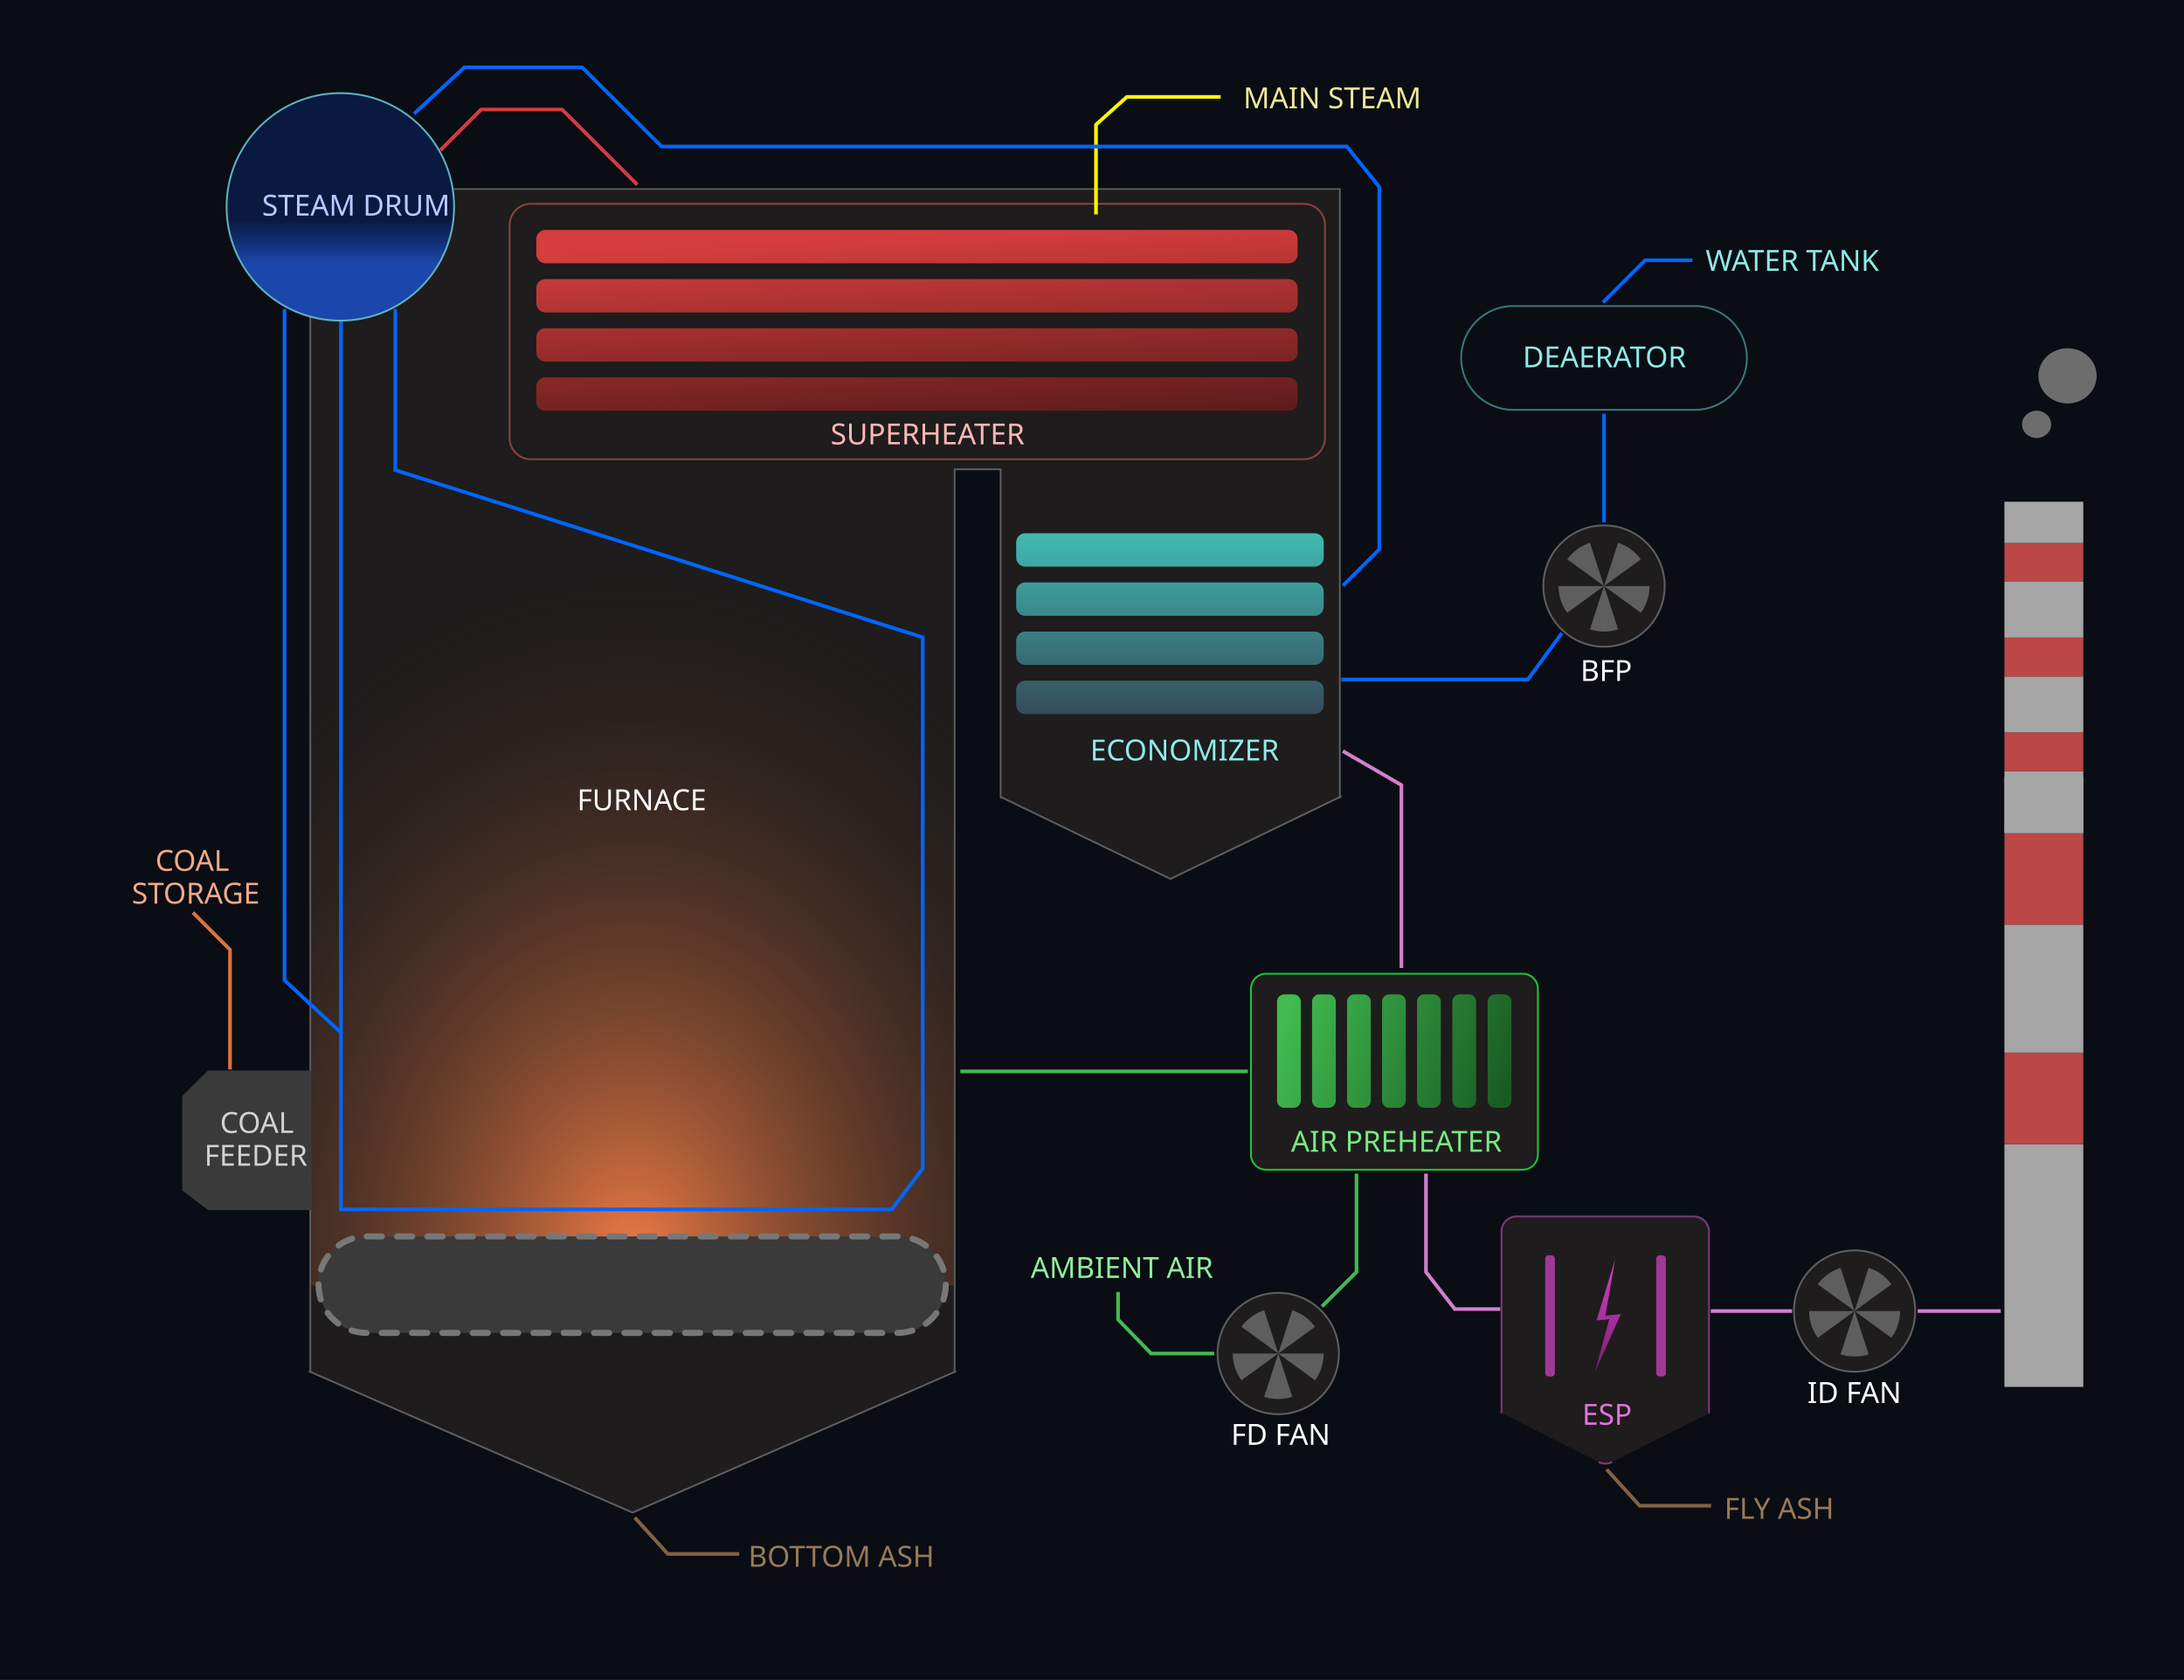
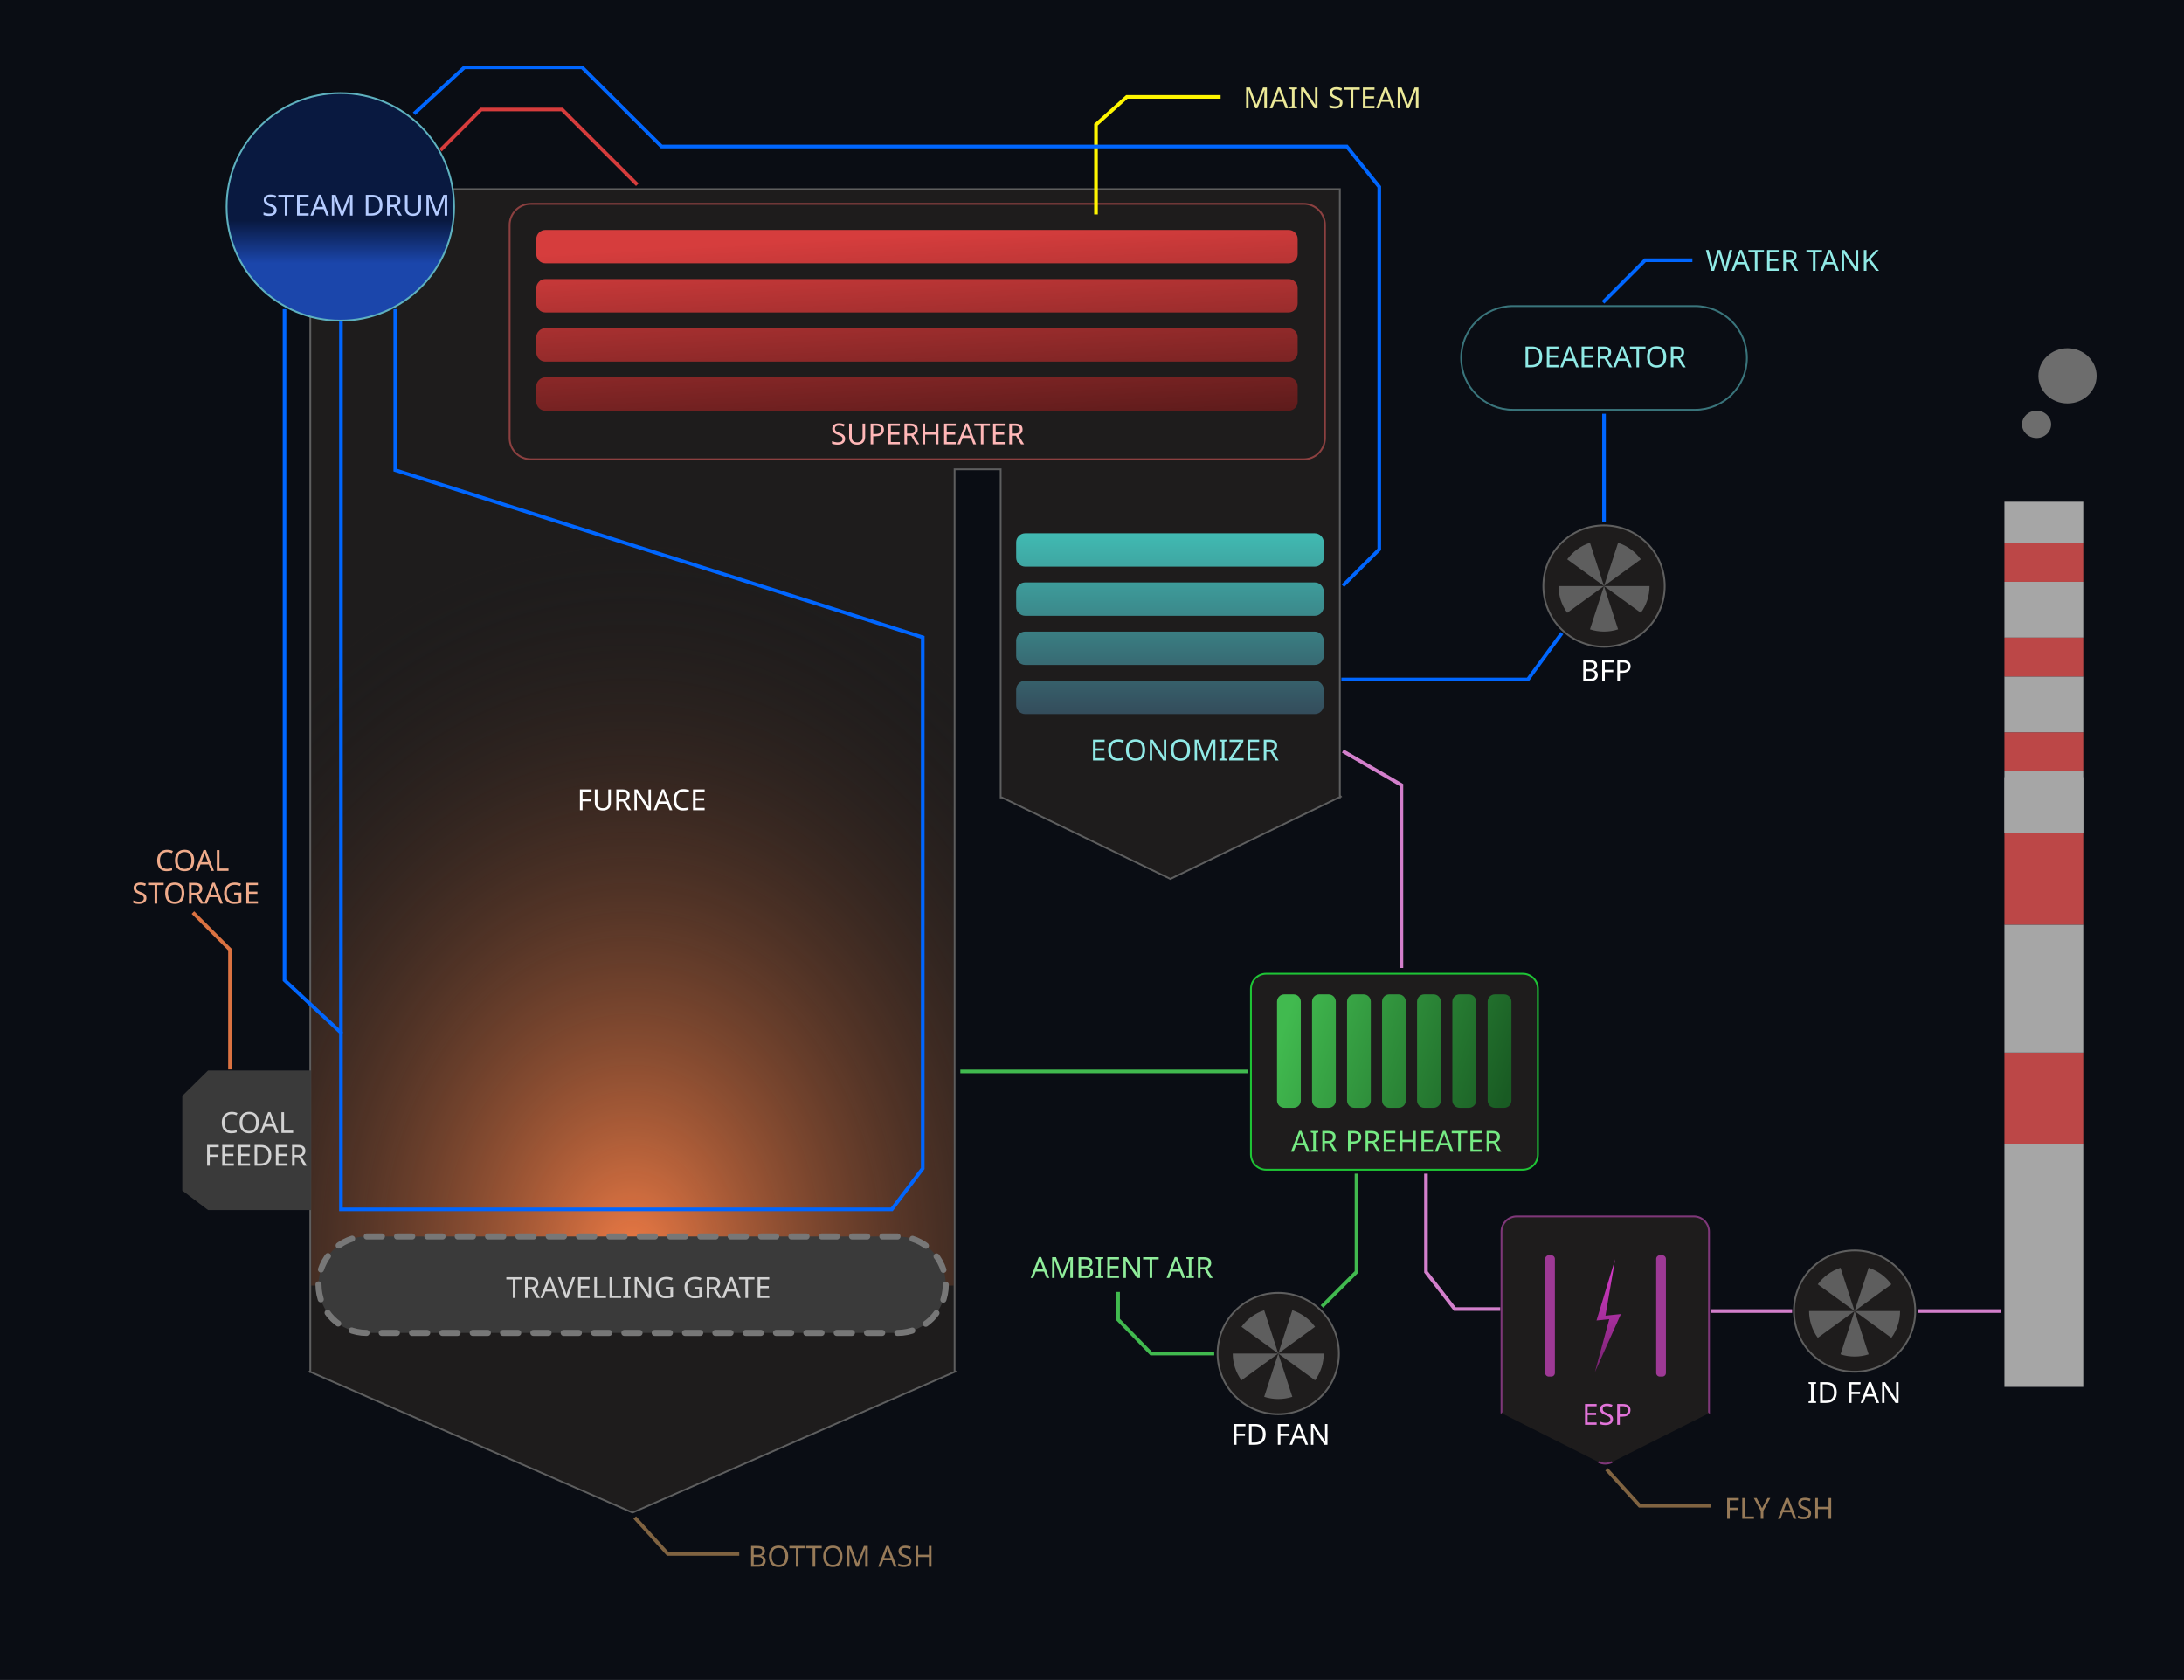
<svg xmlns="http://www.w3.org/2000/svg" viewBox="0 0 3600 2769" fill="none">
  <g id="STM01" clip-path="url(#clip0_1874_211)">
    <rect width="3600" height="2769" fill="#0A0D14" />
    <g id="BOILER BODY">
      <path d="M2207 1312.11L2207.45 1312.55L2207 1312.77V1313H2206.52L1929.22 1447L1651.93 1313H1651V772H1572V2260L1572.22 2260.22L1042.61 2491.5L513 2260.22L513.223 2260H513V313H2207V1312.11Z" fill="#1E1C1C" />
      <path d="M2207 1312.11H2204V1313.35L2204.88 1314.23L2207 1312.11ZM2207.45 1312.55L2208.75 1315.25L2212.56 1313.42L2209.57 1310.43L2207.45 1312.55ZM2207 1312.77L2205.7 1310.07L2204 1310.89V1312.77H2207ZM2207 1313V1316H2210V1313H2207ZM2206.52 1313V1310H2205.83L2205.22 1310.3L2206.52 1313ZM1929.22 1447L1927.92 1449.7L1929.22 1450.33L1930.53 1449.7L1929.22 1447ZM1651.93 1313L1653.23 1310.3L1652.61 1310H1651.93V1313ZM1651 1313H1648V1316H1651V1313ZM1651 772H1654V769H1651V772ZM1572 772V769H1569V772H1572ZM1572 2260H1569V2261.24L1569.88 2262.12L1572 2260ZM1572.22 2260.22L1573.42 2262.97L1577.45 2261.21L1574.34 2258.1L1572.22 2260.22ZM1042.61 2491.5L1041.41 2494.25L1042.61 2494.77L1043.81 2494.25L1042.61 2491.5ZM513 2260.22L510.879 2258.1L507.768 2261.21L511.799 2262.97L513 2260.22ZM513.223 2260L515.344 2262.12L520.465 2257H513.223V2260ZM513 2260H510V2263H513V2260ZM513 313V310H510V313H513ZM2207 313H2210V310H2207V313ZM2207 1312.11L2204.88 1314.23L2205.33 1314.67L2207.45 1312.55L2209.57 1310.43L2209.12 1309.98L2207 1312.11ZM2207.45 1312.55L2206.14 1309.85L2205.7 1310.07L2207 1312.77L2208.3 1315.47L2208.75 1315.25L2207.45 1312.55ZM2207 1312.77H2204V1313H2207H2210V1312.77H2207ZM2207 1313V1310H2206.52V1313V1316H2207V1313ZM2206.52 1313L2205.22 1310.3L1927.92 1444.3L1929.22 1447L1930.53 1449.7L2207.83 1315.7L2206.52 1313ZM1929.22 1447L1930.53 1444.3L1653.23 1310.3L1651.93 1313L1650.62 1315.7L1927.92 1449.7L1929.22 1447ZM1651.93 1313V1310H1651V1313V1316H1651.93V1313ZM1651 1313H1654V772H1651H1648V1313H1651ZM1651 772V769H1572V772V775H1651V772ZM1572 772H1569V2260H1572H1575V772H1572ZM1572 2260L1569.88 2262.12L1570.1 2262.34L1572.22 2260.22L1574.34 2258.1L1574.12 2257.88L1572 2260ZM1572.22 2260.22L1571.02 2257.47L1041.41 2488.75L1042.61 2491.5L1043.81 2494.25L1573.42 2262.97L1572.22 2260.22ZM1042.61 2491.5L1043.81 2488.75L514.201 2257.47L513 2260.22L511.799 2262.97L1041.41 2494.25L1042.61 2491.5ZM513 2260.22L515.121 2262.34L515.344 2262.12L513.223 2260L511.101 2257.88L510.879 2258.1L513 2260.22ZM513.223 2260V2257H513V2260V2263H513.223V2260ZM513 2260H516V313H513H510V2260H513ZM513 313V316H2207V313V310H513V313ZM2207 313H2204V1312.11H2207H2210V313H2207Z" fill="#5E5E5E" mask="url(#path-2-outside-1_1874_211)" />
      <mask id="path-2-outside-1_1874_211" maskUnits="userSpaceOnUse" x="507" y="310" width="1706" height="2185" fill="black">
        <rect fill="white" x="507" y="310" width="1706" height="2185" />
        <path d="M2207 1312.11L2207.45 1312.55L2207 1312.77V1313H2206.52L1929.22 1447L1651.93 1313H1651V772H1572V2260L1572.22 2260.22L1042.61 2491.5L513 2260.22L513.223 2260H513V313H2207V1312.11Z" />
      </mask>
    </g>
    <rect id="GLOW FIRE" x="513" y="757" width="1059" height="1362" fill="url(#paint4_radial_1874_211)" />
    <g id="SMOKE">
      <ellipse id="Ellipse 178" cx="3408" cy="619.5" rx="48" ry="45.5" fill="#6D6D6D" />
      <ellipse id="Ellipse 179" cx="3357" cy="699.5" rx="24" ry="22.5" fill="#6D6D6D" />
    </g>
    <g id="STEAM DRUM">
      <circle id="eqp SD" cx="561" cy="341" r="187.5" fill="url(#paint0_linear_1874_211)" stroke="#5EB1BF" stroke-width="3" />
      <text fill="#B5CCFF" style="white-space: pre" xml:space="preserve" font-family="Share Tech Mono" font-size="48" letter-spacing="0em">
        <tspan x="431.891" y="355.432">STEAM DRUM</tspan>
      </text>
    </g>
    <g id="FD FAN">
      <circle id="eqp FDF" cx="2107" cy="2231" r="100" fill="#1E1C1C" stroke="#5E5E5E" stroke-width="3" />
      <path id="blade FDF" d="M2130.18 2302.33C2115.11 2307.22 2098.89 2307.22 2083.82 2302.33L2107 2231L2130.18 2302.33ZM2046.32 2275.08C2037.01 2262.27 2032 2246.84 2032 2231H2107L2046.32 2275.08ZM2182 2231C2182 2246.84 2176.99 2262.27 2167.68 2275.08L2107 2231H2182ZM2107 2231L2046.32 2186.92C2055.63 2174.1 2068.76 2164.57 2083.82 2159.67L2107 2231ZM2130.18 2159.67C2145.24 2164.57 2158.37 2174.1 2167.68 2186.92L2107 2231L2130.18 2159.67Z" fill="#5E5E5E" />
      <text transform="translate(2029 2339)" fill="white" style="white-space: pre" xml:space="preserve" font-family="Share Tech Mono" font-size="48" letter-spacing="0em">
        <tspan x="0.234" y="42.432">FD FAN</tspan>
      </text>
    </g>
    <g id="BFP">
      <circle cx="2644" cy="966" r="100" fill="#1E1C1C" stroke="#5E5E5E" stroke-width="3" />
      <path id="blade BF P" d="M2667.18 1037.33C2652.11 1042.22 2635.89 1042.22 2620.82 1037.33L2644 966.001L2667.18 1037.33ZM2583.32 1010.08C2574.01 997.271 2569 981.839 2569 966.001H2644L2583.32 1010.08ZM2719 966.001C2719 981.839 2713.99 997.271 2704.68 1010.08L2644 966.001H2719ZM2644 966.001L2583.32 921.917C2592.63 909.104 2605.76 899.566 2620.82 894.672L2644 966.001ZM2667.18 894.672C2682.24 899.566 2695.37 909.104 2704.68 921.917L2644 966.001L2667.18 894.672Z" fill="#5E5E5E" />
      <text transform="translate(2605 1080)" fill="white" style="white-space: pre" xml:space="preserve" font-family="Share Tech Mono" font-size="48" letter-spacing="0em">
        <tspan x="0.117" y="42.432">BFP</tspan>
      </text>
    </g>
    <g id="ECONOMIZER">
      <rect id="eco bars" x="1675" y="879" width="507" height="298" fill="#1E1C1C" />
      <path id="bar ECO" d="M2182 1162C2182 1170.28 2175.28 1177 2167 1177H1690C1681.72 1177 1675 1170.28 1675 1162V1137C1675 1128.72 1681.72 1122 1690 1122H2167C2175.28 1122 2182 1128.72 2182 1137V1162ZM2182 1081C2182 1089.28 2175.28 1096 2167 1096H1690C1681.72 1096 1675 1089.28 1675 1081V1056C1675 1047.72 1681.72 1041 1690 1041H2167C2175.28 1041 2182 1047.72 2182 1056V1081ZM2182 1000C2182 1008.28 2175.28 1015 2167 1015H1690C1681.72 1015 1675 1008.28 1675 1000V975C1675 966.716 1681.72 960 1690 960H2167C2175.28 960 2182 966.716 2182 975V1000ZM2182 919C2182 927.284 2175.28 934 2167 934H1690C1681.72 934 1675 927.284 1675 919V894C1675 885.716 1681.72 879 1690 879H2167C2175.28 879 2182 885.716 2182 894V919Z" fill="url(#paint2_linear_1874_211)" />
      <text fill="#90EAE6" style="white-space: pre" xml:space="preserve" font-family="Share Tech Mono" font-size="48" letter-spacing="0em">
        <tspan x="1797" y="1253.43">ECONOMIZER</tspan>
      </text>
    </g>
    <g id="SUPERHEATER">
      <rect id="eqp SH" x="840" y="336" width="1344" height="421" rx="35" stroke="#FA6464" stroke-opacity="0.5" stroke-width="3" />
      <path id="bar SH" d="M2139 662C2139 670.284 2132.28 677 2124 677H899C890.716 677 884 670.284 884 662V637C884 628.716 890.716 622 899 622H2124C2132.28 622 2139 628.716 2139 637V662ZM2139 581C2139 589.284 2132.28 596 2124 596H899C890.716 596 884 589.284 884 581V556C884 547.716 890.716 541 899 541H2124C2132.28 541 2139 547.716 2139 556V581ZM2139 500C2139 508.284 2132.28 515 2124 515H899C890.716 515 884 508.284 884 500V475C884 466.716 890.716 460 899 460H2124C2132.28 460 2139 466.716 2139 475V500ZM2139 419C2139 427.284 2132.28 434 2124 434H899C890.716 434 884 427.284 884 419V394C884 385.716 890.716 379 899 379H2124C2132.28 379 2139 385.716 2139 394V419Z" fill="url(#paint1_linear_1874_211)" />
      <text fill="#FFB7B7" style="white-space: pre" xml:space="preserve" font-family="Share Tech Mono" font-size="48" letter-spacing="0em">
        <tspan x="1369" y="732.432">SUPERHEATER</tspan>
      </text>
    </g>
    <g id="DEAERATOR">
      <rect id="eqp DEA" x="2408.5" y="504.5" width="471" height="171" rx="85.5" stroke="#39747B" stroke-width="3" />
      <text fill="#90EAE6" style="white-space: pre" xml:space="preserve" font-family="Share Tech Mono" font-size="48" letter-spacing="0em">
        <tspan x="2510" y="605.432">DEAERATOR</tspan>
      </text>
    </g>
    <g id="COAL FEEDER">
      <path id="eqp CF" d="M302 1806.9L343.506 1766H511V1993H343.506L302 1961.59V1806.9Z" fill="#3A3A3A" stroke="#3A3A3A" stroke-width="3" />
      <text transform="translate(332 1825)" fill="#D2D2D2" style="white-space: pre" xml:space="preserve" font-family="Share Tech Mono" font-size="48" letter-spacing="0em">
        <tspan x="30.656" y="42.432">COAL </tspan>
        <tspan x="4.734" y="96.432">FEEDER</tspan>
      </text>
    </g>
    <g id="AIR HEATER">
      <rect id="eqp APH" x="2062" y="1605" width="473" height="323" rx="25" fill="#1E1C1C" stroke="#1EC435" stroke-width="3" />
      <path id="bar APH" d="M2479.36 1639C2485.99 1639 2491.36 1644.37 2491.36 1651L2491.36 1814C2491.36 1820.63 2485.99 1826 2479.36 1826L2464.18 1826C2457.55 1826 2452.18 1820.63 2452.18 1814L2452.18 1651C2452.18 1644.37 2457.55 1639 2464.18 1639L2479.36 1639ZM2421.18 1639C2427.81 1639 2433.18 1644.37 2433.18 1651L2433.18 1814C2433.18 1820.63 2427.81 1826 2421.18 1826L2406 1826C2399.37 1826 2394 1820.63 2394 1814L2394 1651C2394 1644.37 2399.37 1639 2406 1639L2421.18 1639ZM2363 1639C2369.63 1639 2375 1644.37 2375 1651L2375 1814C2375 1820.63 2369.63 1826 2363 1826L2347.82 1826C2341.19 1826 2335.82 1820.63 2335.82 1814L2335.82 1651C2335.82 1644.37 2341.19 1639 2347.82 1639L2363 1639ZM2305.3 1639C2311.92 1639 2317.3 1644.37 2317.3 1651L2317.3 1814C2317.3 1820.63 2311.92 1826 2305.3 1826L2290.11 1826C2283.49 1826 2278.11 1820.63 2278.11 1814L2278.11 1651C2278.11 1644.37 2283.49 1639 2290.11 1639L2305.3 1639ZM2247.59 1639C2254.22 1639 2259.59 1644.37 2259.59 1651L2259.59 1814C2259.59 1820.63 2254.22 1826 2247.59 1826L2232.41 1826C2225.78 1826 2220.41 1820.63 2220.41 1814L2220.41 1651C2220.41 1644.37 2225.78 1639 2232.41 1639L2247.59 1639ZM2189.89 1639C2196.51 1639 2201.89 1644.37 2201.89 1651L2201.89 1814C2201.89 1820.63 2196.51 1826 2189.89 1826L2174.71 1826C2168.08 1826 2162.71 1820.63 2162.71 1814L2162.71 1651C2162.71 1644.37 2168.08 1639 2174.71 1639L2189.89 1639ZM2132.18 1639C2138.81 1639 2144.18 1644.37 2144.18 1651L2144.18 1814C2144.18 1820.63 2138.81 1826 2132.18 1826L2117 1826C2110.37 1826 2105 1820.63 2105 1814L2105 1651C2105 1644.37 2110.37 1639 2117 1639L2132.18 1639Z" fill="url(#paint3_linear_1874_211)" />
      <text fill="#75EA83" style="white-space: pre" xml:space="preserve" font-family="Share Tech Mono" font-size="48" letter-spacing="0em">
        <tspan x="2128" y="1898.43">AIR PREHEATER</tspan>
      </text>
    </g>
    <g id="ESP">
      <path d="M2817 2328.93C2817 2328.97 2817.02 2329.02 2817.05 2329.05C2817.14 2329.14 2817.11 2329.28 2817.01 2329.33L2657.37 2409.82C2650.29 2413.39 2641.93 2413.39 2634.86 2409.82L2475.1 2329.27C2475.05 2329.25 2475.04 2329.18 2475.08 2329.14L2475.11 2329.11C2475.15 2329.07 2475.12 2329 2475.07 2329C2475.03 2329 2475 2328.97 2475 2328.93V2030C2475 2016.19 2486.19 2005 2500 2005H2792C2805.81 2005 2817 2016.19 2817 2030V2328.93Z" fill="#1E1C1C" />
      <path d="M2475.11 2329.11L2474.05 2328.05L2474.02 2328.08L2475.08 2329.14ZM2475 2328.93H2476.5V2030H2475H2473.5V2328.93H2475ZM2500 2005V2006.5H2792V2005V2003.5H2500V2005ZM2817 2030H2815.5V2328.93H2817H2818.5V2030H2817ZM2792 2005V2006.5C2804.98 2006.5 2815.5 2017.02 2815.5 2030H2817H2818.5C2818.5 2015.36 2806.64 2003.5 2792 2003.5V2005ZM2475 2030H2476.5C2476.5 2017.02 2487.02 2006.5 2500 2006.5V2005V2003.5C2485.36 2003.5 2473.5 2015.36 2473.5 2030H2475ZM2475.07 2329V2327.5C2475.86 2327.5 2476.5 2328.14 2476.5 2328.93H2475H2473.5C2473.5 2329.8 2474.2 2330.5 2475.07 2330.5V2329ZM2475.11 2329.11L2476.17 2330.17C2477.16 2329.19 2476.46 2327.5 2475.07 2327.5V2329V2330.5C2473.79 2330.5 2473.15 2328.95 2474.05 2328.05L2475.11 2329.11ZM2475.1 2329.27L2475.78 2327.93C2476.64 2328.37 2476.82 2329.52 2476.14 2330.2L2475.08 2329.14L2474.02 2328.08C2473.26 2328.84 2473.46 2330.13 2474.43 2330.61L2475.1 2329.27ZM2657.37 2409.82L2656.69 2408.49C2650.04 2411.84 2642.19 2411.84 2635.53 2408.49L2634.86 2409.82L2634.18 2411.16C2641.68 2414.95 2650.54 2414.95 2658.04 2411.16L2657.37 2409.82ZM2817.05 2329.05L2815.99 2330.11C2815.35 2329.47 2815.53 2328.4 2816.33 2327.99L2817.01 2329.33L2817.68 2330.67C2818.7 2330.16 2818.92 2328.8 2818.11 2327.99L2817.05 2329.05ZM2817.05 2329.05L2818.11 2327.99C2818.36 2328.24 2818.5 2328.58 2818.5 2328.93H2817H2815.5C2815.5 2329.37 2815.68 2329.8 2815.99 2330.11L2817.05 2329.05Z" fill="#7F3779" />
      <rect x="2730" y="2069" width="16" height="200" rx="6" fill="#9E3995" />
      <rect x="2547" y="2069" width="16" height="200" rx="6" fill="#9E3995" />
      <text fill="#E274D9" style="white-space: pre" xml:space="preserve" font-family="Share Tech Mono" font-size="48" letter-spacing="0em">
        <tspan x="2608" y="2348.43">ESP</tspan>
      </text>
    </g>
    <g id="ID FAN">
      <circle cx="3057" cy="2161" r="100" fill="#1E1C1C" stroke="#5E5E5E" stroke-width="3" />
      <path id="blade IDF" d="M3080.18 2232.33C3065.11 2237.22 3048.89 2237.22 3033.82 2232.33L3057 2161L3080.18 2232.33ZM2996.32 2205.08C2987.01 2192.27 2982 2176.84 2982 2161H3057L2996.32 2205.08ZM3132 2161C3132 2176.84 3126.99 2192.27 3117.68 2205.08L3057 2161H3132ZM3057 2161L2996.32 2116.92C3005.63 2104.1 3018.76 2094.57 3033.82 2089.67L3057 2161ZM3080.18 2089.67C3095.24 2094.57 3108.37 2104.1 3117.68 2116.92L3057 2161L3080.18 2089.67Z" fill="#5E5E5E" />
      <text transform="translate(2979 2270)" fill="white" style="white-space: pre" xml:space="preserve" font-family="Share Tech Mono" font-size="48" letter-spacing="0em">
        <tspan x="0.234" y="42.432">ID FAN</tspan>
      </text>
    </g>
    <g id="CHIMNEY">
      <rect id="Rectangle 530" x="3304" y="1886" width="130" height="400" fill="#A6A6A6" />
      <rect id="Rectangle 542" x="3304" y="1735" width="130" height="151" fill="#BC4747" />
      <rect id="Rectangle 543" x="3304" y="1524" width="130" height="211" fill="#A6A6A6" />
      <rect id="Rectangle 544" x="3304" y="1373" width="130" height="151" fill="#BC4747" />
      <rect id="Rectangle 545" x="3304" y="1271" width="130" height="102" fill="#A6A6A6" />
      <rect id="Rectangle 550" x="3304" y="1281" width="130" height="92" fill="#A6A6A6" />
      <rect id="Rectangle 546" x="3304" y="895" width="130" height="64" fill="#BC4747" />
      <rect id="Rectangle 551_2" x="3304" y="1207" width="130" height="64" fill="#BC4747" />
      <rect id="Rectangle 547" x="3304" y="1115" width="130" height="92" fill="#A6A6A6" />
      <rect id="Rectangle 549" x="3304" y="827" width="130" height="68" fill="#A6A6A6" />
      <rect id="Rectangle 552_2" x="3304" y="959" width="130" height="92" fill="#A6A6A6" />
      <rect id="Rectangle 548" x="3304" y="1051" width="130" height="64" fill="#BC4747" />
    </g>
    <g id="STEAMWATER_LINES">
      <path id="LINE yellow MAIN STEAM" d="M1806.58 353.498L1806.58 205.5L1857.5 159.725L2012 159.725" stroke="#FFF600" stroke-width="6" />
      <path id="LINE red DRUM to SUPER" d="M725.997 247.499L792.998 180.498L926.498 180.498L1050.5 304.5" stroke="#D63C3C" stroke-width="6" />
      <path id="LINE blue WATER WALL LEFT" d="M562 1703L562 530" stroke="#0066FF" stroke-width="6" />
      <path id="LINE blue DOWNCOMER" d="M468.998 509.5L468.998 1615.63L562 1702L562 1993.36L1470 1993.36L1521 1926L1521 1050.5L651.549 774.89L651.549 509.5" stroke="#0066FF" stroke-width="6" />
      <path id="LINE blue ECO to DRUM" d="M2213.5 965.5L2273.5 905.5L2273.5 308.001L2220 241.501L1090.5 241.499L959.501 111L765.501 111L682.501 187.501" stroke="#0066FF" stroke-width="6" />
      <path id="LINE blue BFP to ECO" d="M2574.5 1043.5L2518.5 1120L2211 1120" stroke="#0066FF" stroke-width="6" />
      <path id="LINE blue DEA to BFP" d="M2644 682L2644 861" stroke="#0066FF" stroke-width="6" />
      <path id="LINE blue WATER TANK" d="M2789.67 428.999L2711.67 428.999L2642.35 498.315" stroke="#0066FF" stroke-width="6" />
+       <text id="MAIN STEAM" fill="#ECE998" style="white-space: pre" xml:space="preserve" font-family="Share Tech Mono" font-size="48" letter-spacing="0em">
+         <tspan x="2049.39" y="178.432">MAIN STEAM</tspan>
+       </text>
+       <text id="WATER TANK" transform="translate(2783 404)" fill="#90EAE6" style="white-space: pre" xml:space="preserve" font-family="Share Tech Mono" font-size="48" letter-spacing="0em">
+         <tspan x="28.391" y="42.432">WATER TANK</tspan>
+       </text>
    </g>
    <g id="AIRGAS_LINES">
      <path id="LINE green APH to FURN" d="M2057 1766L1583 1766" stroke="#41BA4F" stroke-width="6" />
      <path id="LINE green FD FAN to APH" d="M2179 2153.5L2236 2096.5L2236 1934.5" stroke="#41BA4F" stroke-width="6" />
      <path id="LINE green AMBIENT AIR" d="M1843 2129.5L1843 2175L1897.5 2231L2001.5 2231" stroke="#41BA4F" stroke-width="6" />
      <path id="LINE pink CHIMNEY" d="M3161 2161H3298" stroke="#D37FCC" stroke-width="6" />
      <path id="LINE pink ESP to ID FAN" d="M2820 2161H2954" stroke="#D37FCC" stroke-width="6" />
      <path id="LINE pink APH to ESP" d="M2350.5 1934.5L2350.5 2096.5L2398 2157.68L2472.9 2157.68" stroke="#D37FCC" stroke-width="6" />
      <path id="LINE pink ECO to APH" d="M2213.5 1238L2310 1294L2310 1595.5" stroke="#D37FCC" stroke-width="6" />
+       <text id="AMBIENT AIR" transform="translate(1698 2064)" fill="#90ED9B" style="white-space: pre" xml:space="preserve" font-family="Share Tech Mono" font-size="48" letter-spacing="0em">
+         <tspan x="0.93" y="42.432">AMBIENT AIR</tspan>
+       </text>
    </g>
    <g id="COALASH_LINES">
      <path id="LINE brown FLY ASH" d="M2648.26 2421.91L2702.79 2481.9L2820.5 2481.9" stroke="#806341" stroke-width="6" />
      <path id="LINE brown BOTTOM ASH" d="M1046.25 2501.34L1100.79 2561.34L1218.5 2561.34" stroke="#806341" stroke-width="6" />
      <path id="LINE orange COAL" d="M318.001 1504.21L379.09 1565.3L379.09 1762.71" stroke="#DB7241" stroke-width="6" />
+       <text id="COAL STORAGE" transform="translate(202 1393)" fill="#EFAA8A" style="white-space: pre" xml:space="preserve" font-family="Share Tech Mono" font-size="48" letter-spacing="0em">
+         <tspan x="54.156" y="42.432">COAL </tspan>
+         <tspan x="15.273" y="96.432">STORAGE</tspan>
+       </text>
+       <text id="BOTTOM ASH" fill="#977A58" style="white-space: pre" xml:space="preserve" font-family="Share Tech Mono" font-size="48" letter-spacing="0em">
+         <tspan x="1233.43" y="2582.43">BOTTOM ASH</tspan>
+       </text>
+       <text id="FLY ASH" fill="#977A58" style="white-space: pre" xml:space="preserve" font-family="Share Tech Mono" font-size="48" letter-spacing="0em">
+         <tspan x="2842.27" y="2503.43">FLY ASH</tspan>
+       </text>
    </g>
-     <path id="PETIR" d="M2662.36 2075.47L2646.34 2168.59L2671.81 2165.93L2628.9 2261.87L2652.66 2174.33L2631.61 2176.53L2662.36 2075.47Z" fill="url(#paint5_linear_1874_211)" />
    <g id="TRAVELLING GRATE">
+       <rect x="525" y="2038" width="1034" height="159" rx="79.5" fill="#3A3A3A" stroke="#777777" stroke-width="10" stroke-linecap="round" stroke-dasharray="25 25" />
      <text fill="#D2D2D2" style="white-space: pre" xml:space="preserve" font-family="Share Tech Mono" font-size="48" letter-spacing="0em">
        <tspan x="834.125" y="2139.43">TRAVELLING GRATE</tspan>
      </text>
-       <rect x="525" y="2038" width="1034" height="159" rx="79.5" fill="#3A3A3A" stroke="#777777" stroke-width="10" stroke-linecap="round" stroke-dasharray="25 25" />
    </g>
-     <text id="COAL STORAGE" transform="translate(202 1393)" fill="#EFAA8A" style="white-space: pre" xml:space="preserve" font-family="Share Tech Mono" font-size="48" letter-spacing="0em">
-       <tspan x="54.156" y="42.432">COAL </tspan>
-       <tspan x="15.273" y="96.432">STORAGE</tspan>
-     </text>
-     <text id="AMBIENT AIR" transform="translate(1698 2064)" fill="#90ED9B" style="white-space: pre" xml:space="preserve" font-family="Share Tech Mono" font-size="48" letter-spacing="0em">
-       <tspan x="0.93" y="42.432">AMBIENT AIR</tspan>
-     </text>
-     <text id="WATER TANK" transform="translate(2783 404)" fill="#90EAE6" style="white-space: pre" xml:space="preserve" font-family="Share Tech Mono" font-size="48" letter-spacing="0em">
-       <tspan x="28.391" y="42.432">WATER TANK</tspan>
-     </text>
-     <text id="BOTTOM ASH" fill="#977A58" style="white-space: pre" xml:space="preserve" font-family="Share Tech Mono" font-size="48" letter-spacing="0em">
-       <tspan x="1233.43" y="2582.43">BOTTOM ASH</tspan>
-     </text>
-     <text id="FLY ASH" fill="#977A58" style="white-space: pre" xml:space="preserve" font-family="Share Tech Mono" font-size="48" letter-spacing="0em">
-       <tspan x="2842.27" y="2503.43">FLY ASH</tspan>
-     </text>
-     <text id="MAIN STEAM" fill="#ECE998" style="white-space: pre" xml:space="preserve" font-family="Share Tech Mono" font-size="48" letter-spacing="0em">
-       <tspan x="2049.39" y="178.432">MAIN STEAM</tspan>
-     </text>
    <text id="FURNACE" fill="white" style="white-space: pre" xml:space="preserve" font-family="Share Tech Mono" font-size="48" letter-spacing="0em">
      <tspan x="951.273" y="1335.43">FURNACE</tspan>
    </text>
+     <path id="PETIR" d="M2662.36 2075.47L2646.34 2168.59L2671.81 2165.93L2628.9 2261.87L2652.66 2174.33L2631.61 2176.53L2662.36 2075.47Z" fill="url(#paint5_linear_1874_211)" />
    <defs>
      <linearGradient id="paint5_linear_1874_211" x1="2636.18" y1="2078.2" x2="2655.08" y2="2259.13" gradientUnits="userSpaceOnUse">
        <stop stop-color="#DC3CCF" />
        <stop offset="1" stop-color="#75226E" />
      </linearGradient>
      <linearGradient id="paint0_linear_1874_211" x1="561" y1="363.5" x2="561" y2="434" gradientUnits="userSpaceOnUse">
        <stop stop-color="#091940" />
        <stop offset="1" stop-color="#1B46AB" />
      </linearGradient>
      <linearGradient id="paint1_linear_1874_211" x1="1442.5" y1="389.5" x2="1460" y2="713" gradientUnits="userSpaceOnUse">
        <stop stop-color="#D63D3D" />
        <stop offset="1" stop-color="#5D1B1B" />
      </linearGradient>
      <linearGradient id="paint2_linear_1874_211" x1="1928.5" y1="879" x2="1928.5" y2="1177" gradientUnits="userSpaceOnUse">
        <stop stop-color="#41BAB2" />
        <stop offset="1" stop-color="#344C5B" />
      </linearGradient>
      <linearGradient id="paint3_linear_1874_211" x1="2115.5" y1="1692.37" x2="2477.75" y2="1821.27" gradientUnits="userSpaceOnUse">
        <stop stop-color="#41BA4F" />
        <stop offset="1" stop-color="#195B23" />
      </linearGradient>
      <radialGradient id="paint4_radial_1874_211" cx="0" cy="0" r="1" gradientUnits="userSpaceOnUse" gradientTransform="translate(1042 2072.5) rotate(-90) scale(1188 923.709)">
        <stop stop-color="#EF7B45" />
        <stop offset="1" stop-color="#1E1C1C" stop-opacity="0" />
      </radialGradient>
      <clipPath id="clip0_1874_211">
        <rect width="3600" height="2769" fill="white" />
      </clipPath>
    </defs>
  </g>
</svg>
